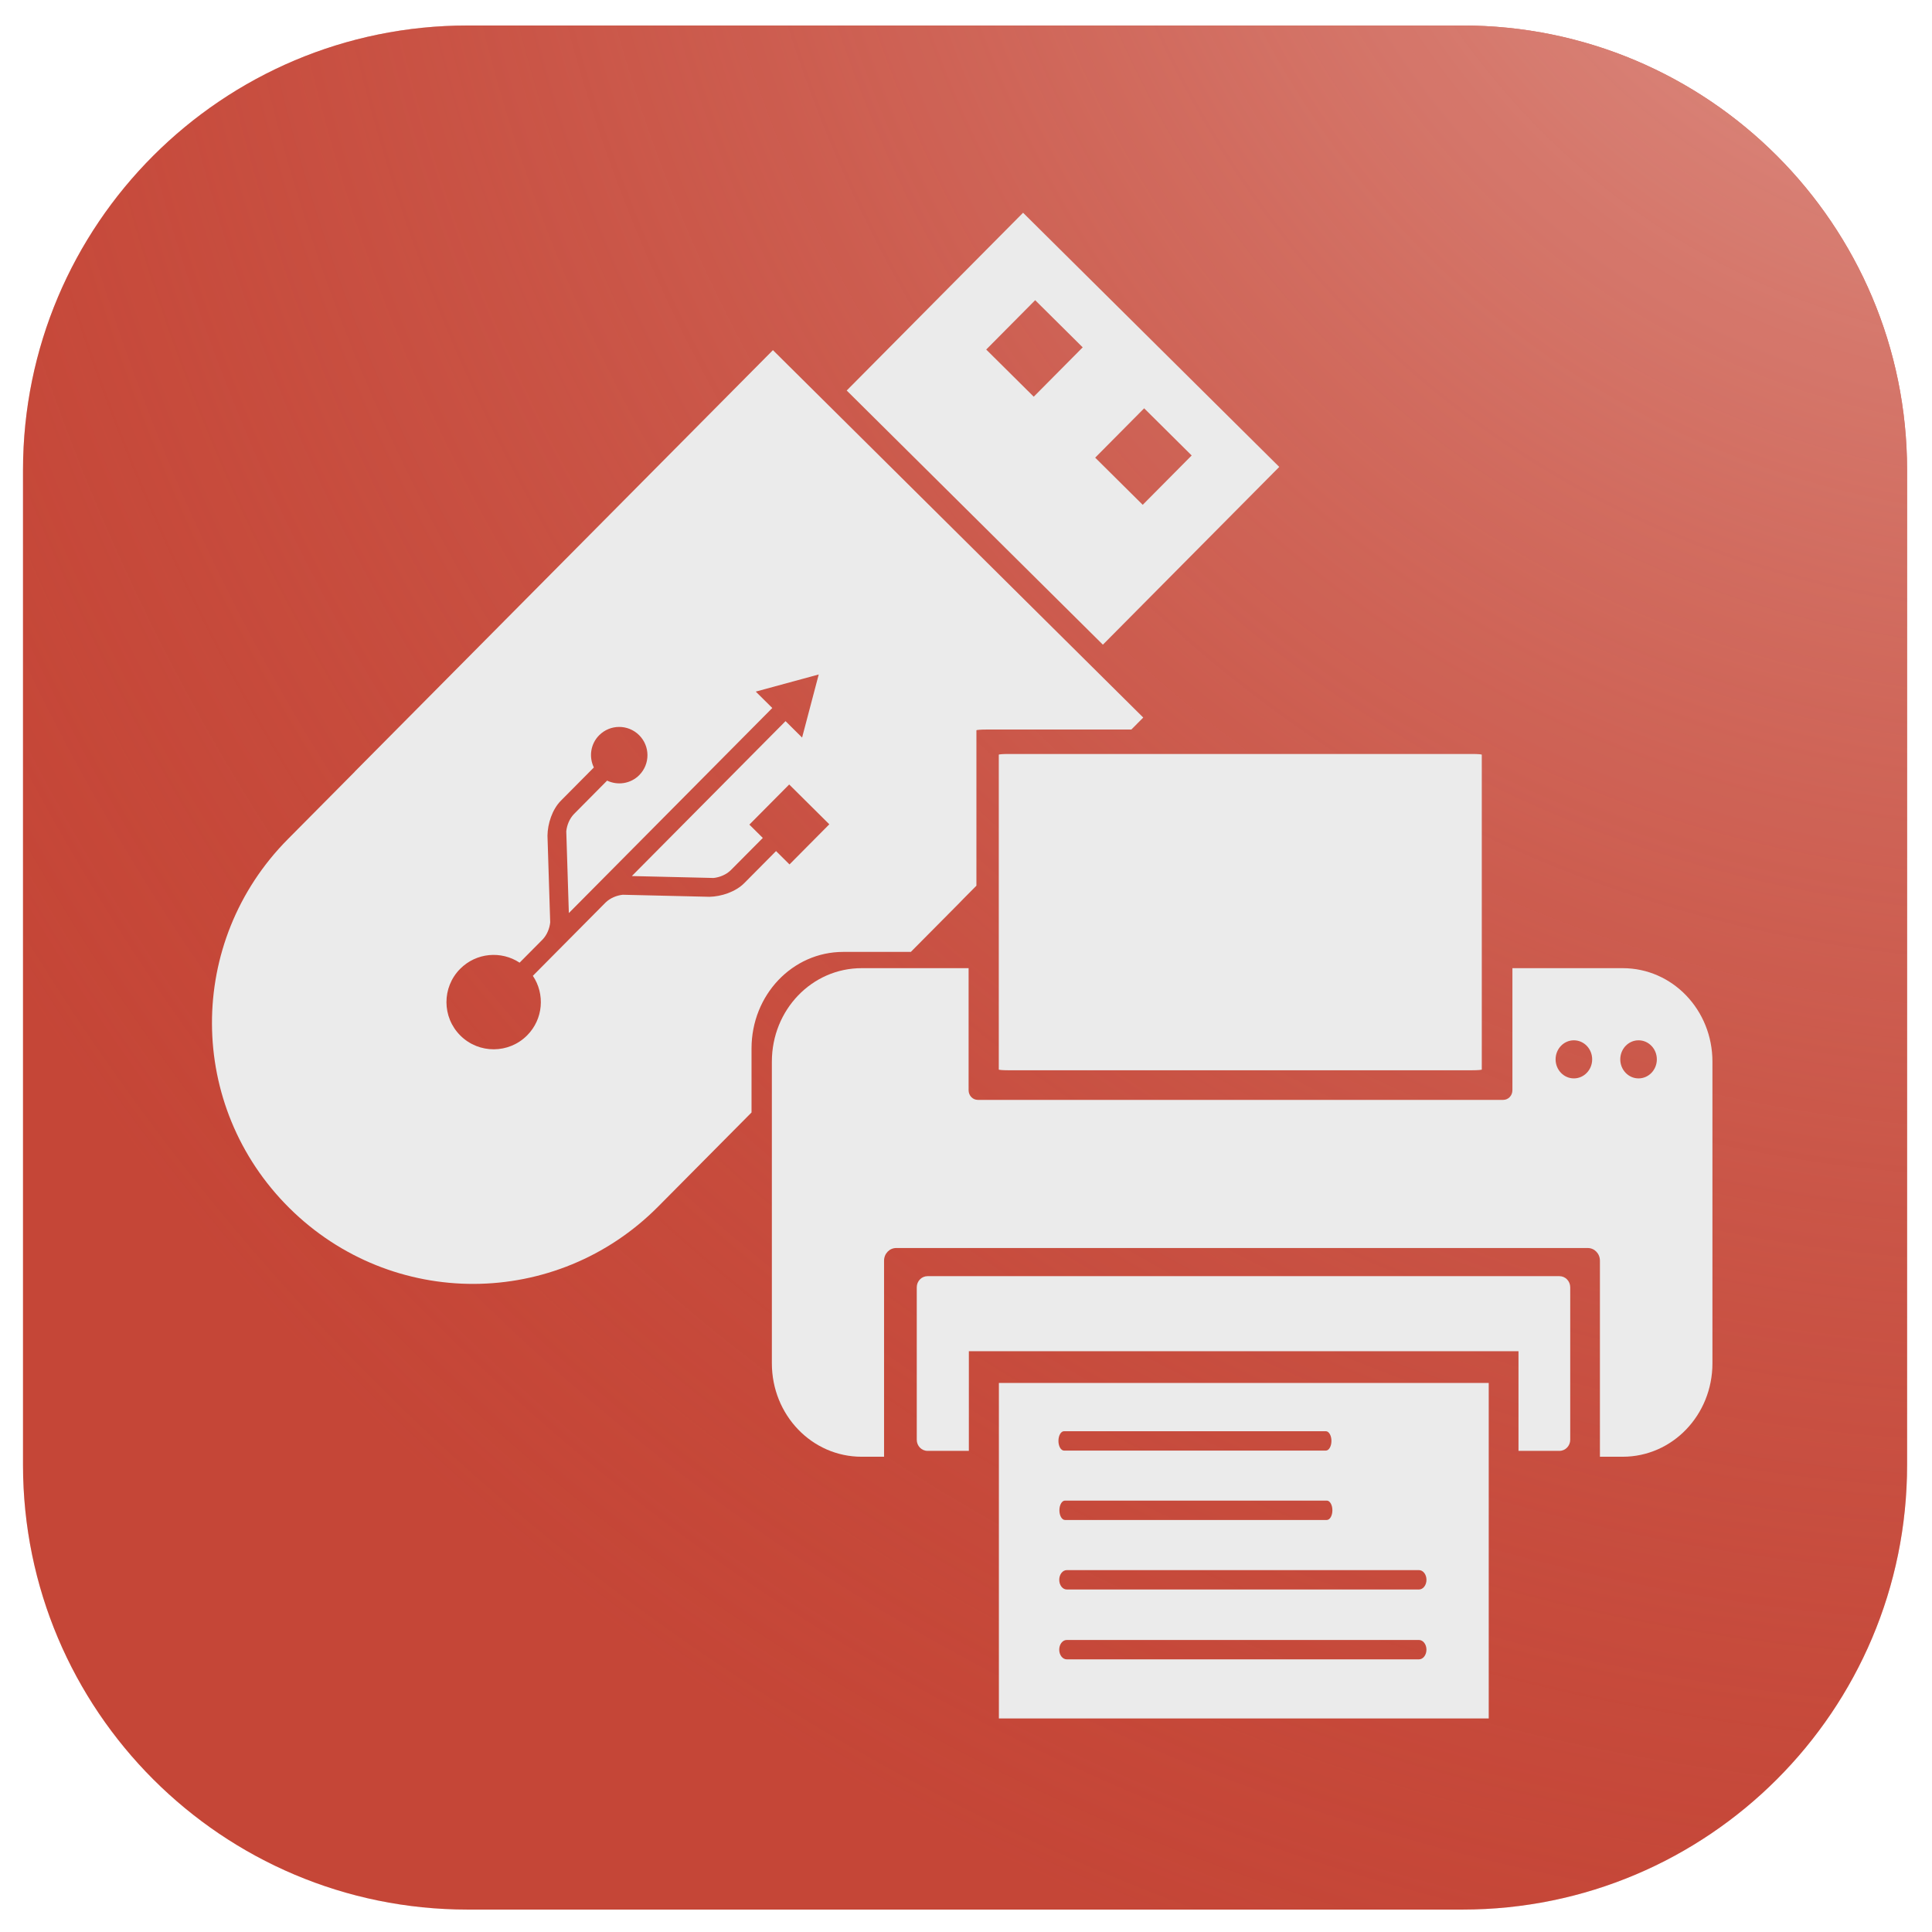
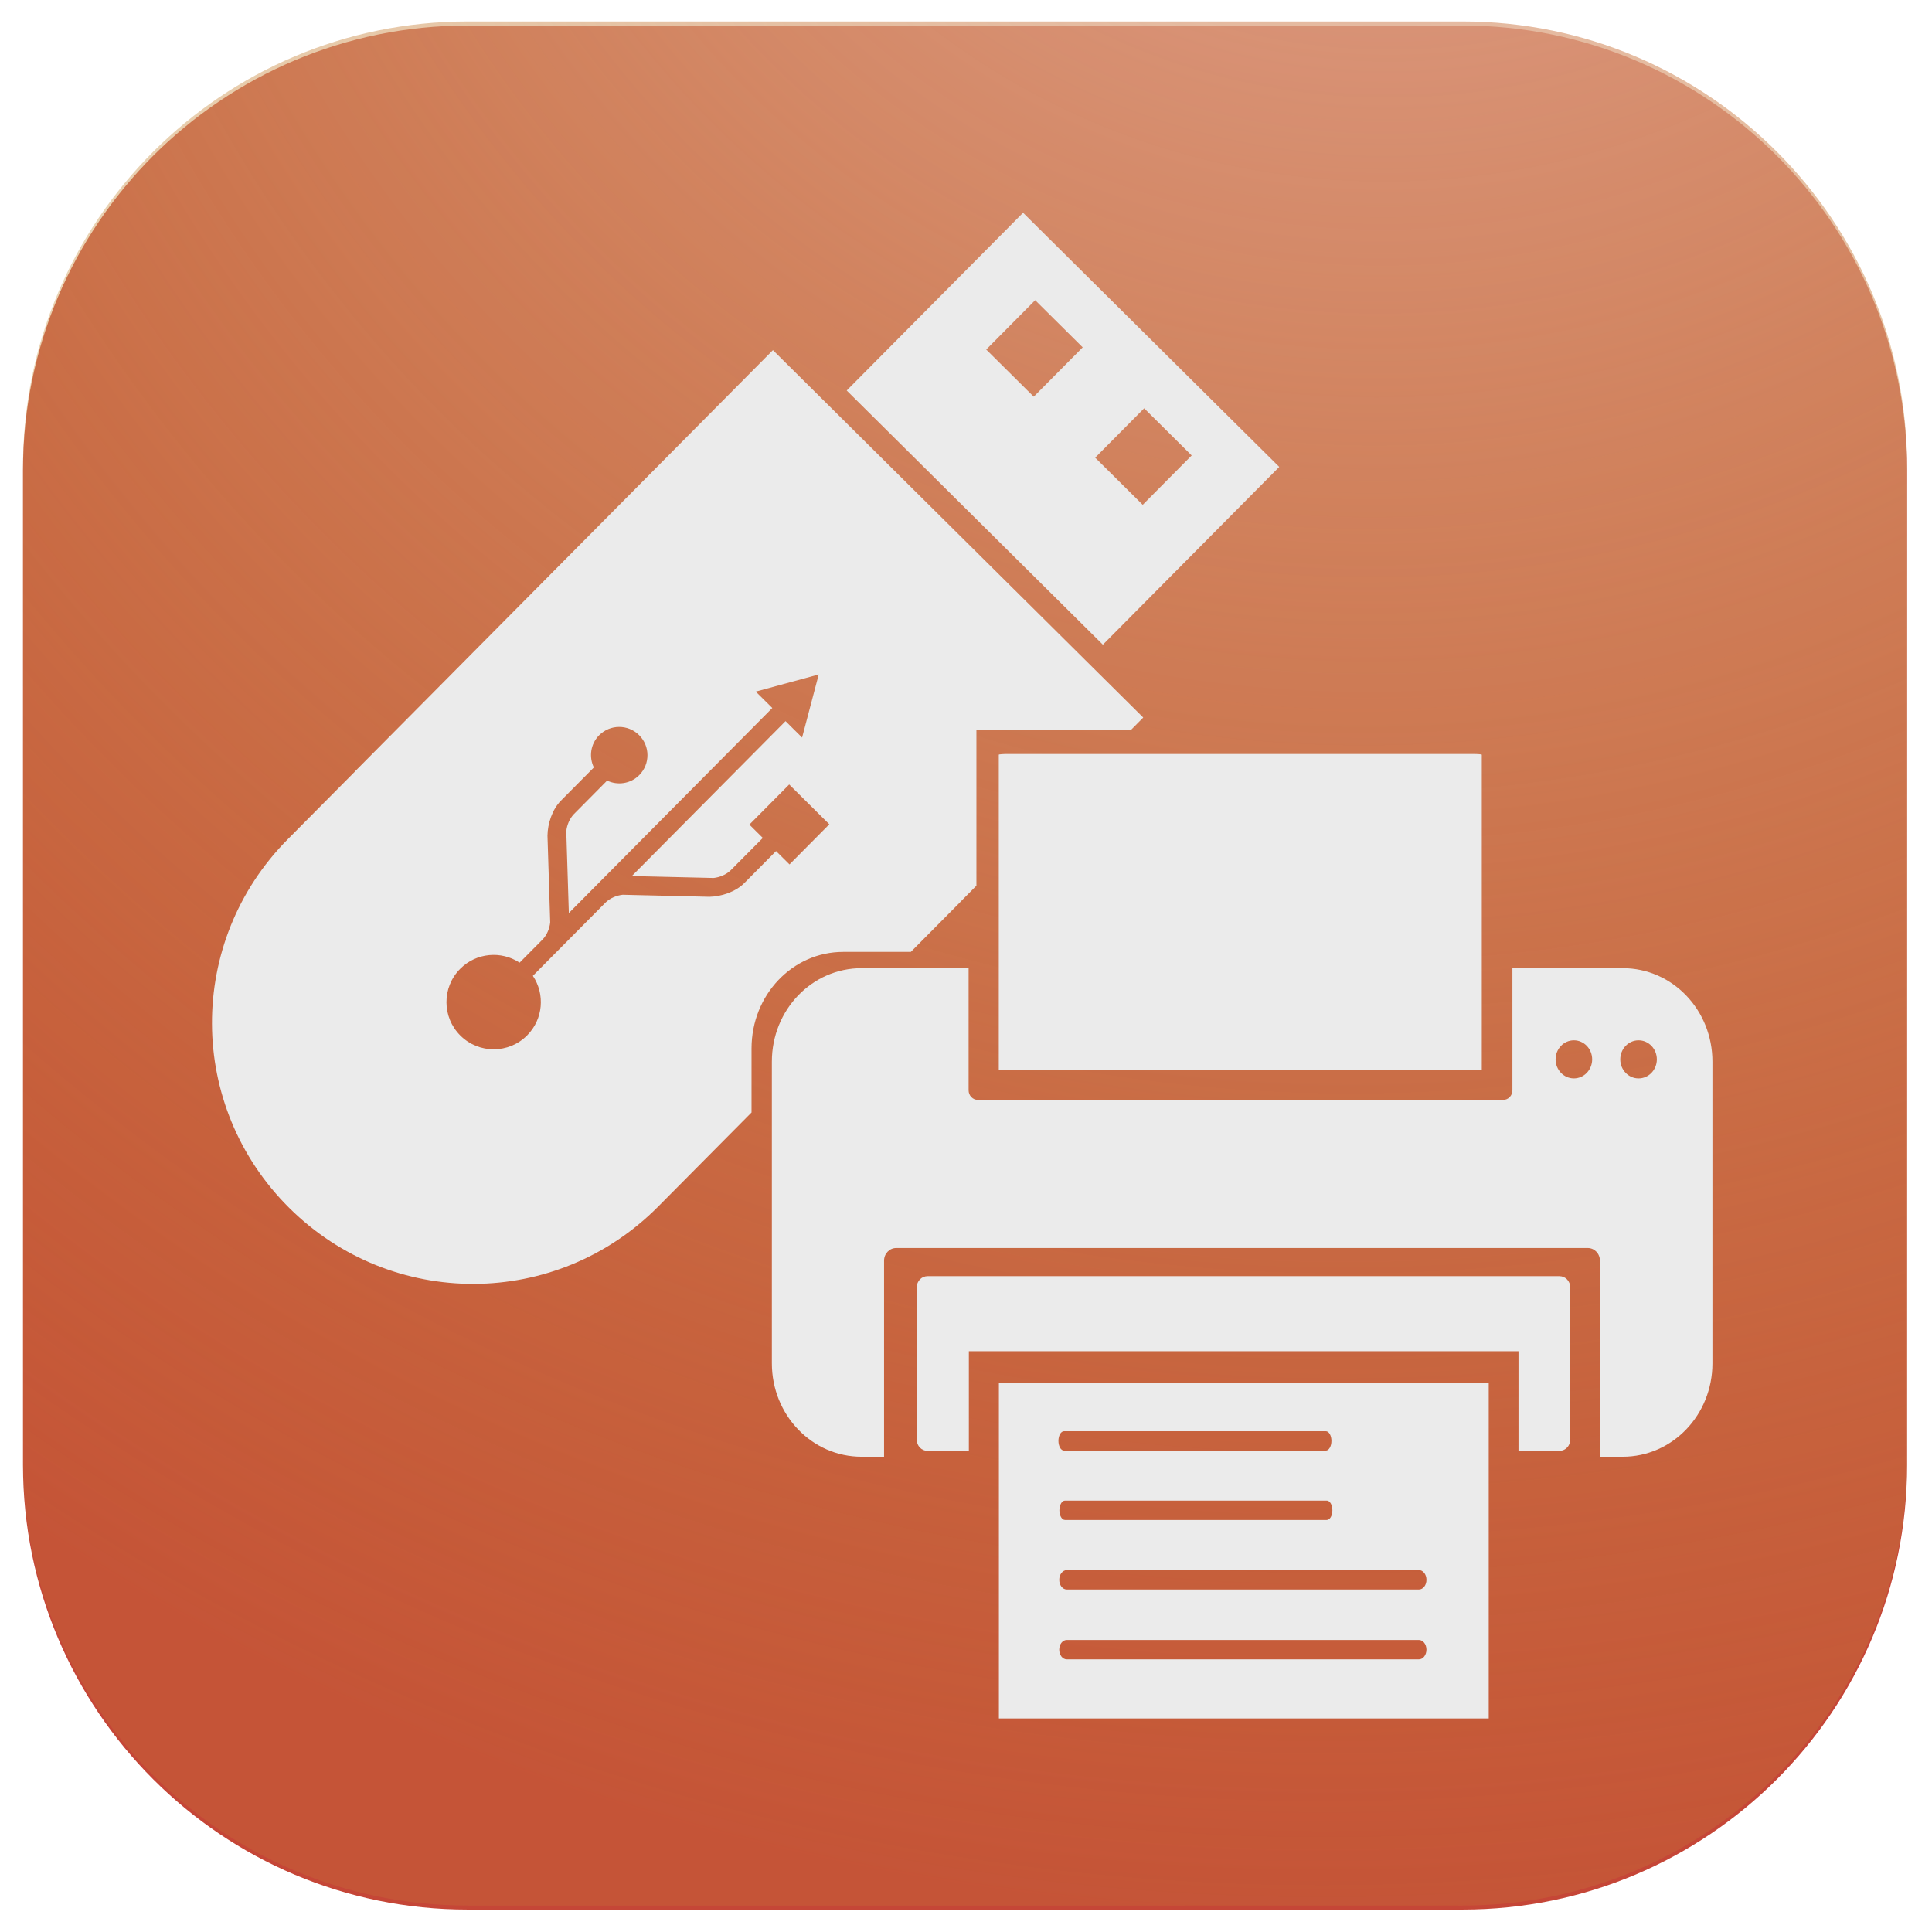
<svg xmlns="http://www.w3.org/2000/svg" xmlns:xlink="http://www.w3.org/1999/xlink" width="254mm" height="254mm" viewBox="0 0 254 254" version="1.1" id="svg8">
  <defs id="defs2">
    <linearGradient id="linearGradient833-1">
      <stop style="stop-color:#e6aba2;stop-opacity:1" offset="0" id="stop829" />
-       <stop style="stop-color:#c54637;stop-opacity:0.17" offset="1" id="stop831" />
+       <stop style="stop-color:#c59b37;stop-opacity:0.169" offset="1" id="stop831" />
    </linearGradient>
-     <radialGradient xlink:href="#linearGradient833-1" id="radialGradient832" cx="163.388" cy="160.074" fx="163.388" fy="160.074" r="123.85" gradientTransform="matrix(1.122363,-2.478482,2.355351,1.067426,-284.6207,216.4305)" gradientUnits="userSpaceOnUse" />
+     <radialGradient xlink:href="#linearGradient833-1" id="radialGradient832" cx="156.921" cy="125.028" fx="156.921" fy="125.028" r="123.85" gradientTransform="matrix(1.122363,-2.478482,2.355351,1.067426,-284.6207,215.9013)" gradientUnits="userSpaceOnUse" />
  </defs>
  <g id="layer1" transform="translate(0,-43)">
    <rect style="fill:#c54637;fill-opacity:0.995;stroke-width:0.377" id="rect12" width="247.7" height="247.7" x="3.024" y="46.352" rx="58.459" />
-     <rect style="fill:url(#radialGradient832);fill-opacity:1;stroke-width:0.377" id="rect12-1" width="247.7" height="247.7" x="3.024" y="46.352" rx="58.459" />
+     <rect style="fill:url(#radialGradient832);fill-opacity:1;stroke-width:0.377" id="rect12-1" width="247.7" height="247.7" x="3.024" y="45.822" rx="58.459" />
    <path style="opacity:1;fill:#ebebeb;fill-opacity:1;stroke:none;stroke-width:2.613;stroke-miterlimit:4;stroke-dasharray:none;stroke-opacity:1" d="m 131.324,224.817 v 44.107 h 64.399 v -44.107 z m 8.565,6.345 h 34.419 c 0.408,0 0.736,0.569 0.736,1.274 0,0.706 -0.328,1.273 -0.736,1.273 h -34.419 c -0.408,0 -0.736,-0.567 -0.736,-1.273 0,-0.706 0.328,-1.274 0.736,-1.274 z m 0.127,9.122 h 34.418 c 0.408,0 0.736,0.568 0.736,1.274 0,0.706 -0.328,1.273 -0.736,1.273 h -34.418 c -0.408,0 -0.736,-0.568 -0.736,-1.273 0,-0.706 0.328,-1.274 0.736,-1.274 z m 0.233,9.14 h 46.3 c 0.548,0 0.989,0.569 0.989,1.274 0,0.706 -0.441,1.273 -0.989,1.273 h -46.3 c -0.548,0 -0.99,-0.568 -0.99,-1.273 0,-0.705 0.442,-1.274 0.99,-1.274 z m -0.003,9.183 h 4.5e-4 46.299 c 0.548,0 0.99,0.569 0.99,1.274 0,0.706 -0.442,1.274 -0.99,1.274 h -46.299 c -0.548,0 -0.99,-0.568 -0.99,-1.274 0,-0.705 0.441,-1.274 0.989,-1.274 z" id="path836" />
    <path style="opacity:1;fill:#ebebeb;fill-opacity:1;stroke:none;stroke-width:2.629;stroke-miterlimit:4;stroke-dasharray:none;stroke-opacity:1" d="m 121.948,210.777 c -0.788,0 -1.421,0.653 -1.421,1.464 v 20.041 c 0,0.811 0.633,1.464 1.421,1.464 h 5.428 v -13.099 h 72.261 v 13.099 h 5.379 c 0.787,0 1.421,-0.653 1.421,-1.464 V 212.241 c 0,-0.811 -0.634,-1.464 -1.421,-1.464 z" id="rect4922" />
    <path style="opacity:1;fill:#ebebeb;fill-opacity:1;stroke:none;stroke-width:9.53;stroke-linecap:round;stroke-miterlimit:4;stroke-dasharray:none;stroke-opacity:1" d="m 384.064,173.984 -207.758,209.404 0.025,0.027 -33.285,33.549 c -50.57,50.97 -50.248,132.713 0.723,183.283 50.971,50.57 132.718,50.248 183.287,-0.723 l 46.375,-46.742 v -31.787 c 0,-26.591 20.323,-47.998 45.566,-47.998 h 33.59 l 23.975,-24.164 c 0.681,-0.687 1.346,-1.381 2.01,-2.078 l 6.605,-6.658 v -77.201 c 0,-0.216 2.154,-0.389 4.83,-0.389 h 72.154 l 5.912,-5.959 z m 22.762,161.154 -8.271,31.352 -8.225,-8.16 -76.371,76.975 40.654,0.955 c 3.028,-0.345 6.17,-1.614 8.477,-3.836 11.791,-11.884 15.947,-16.055 15.947,-16.055 l -6.676,-6.623 19.783,-19.939 19.939,19.781 -19.783,19.939 -6.686,-6.631 -15.74,15.873 c -4.428,4.464 -11.519,6.715 -17.342,6.844 h -0.002 c -0.136,-0.008 -43.117,-1.014 -43.117,-1.014 -3.023,0.341 -6.155,1.607 -8.461,3.816 l -24.852,25.049 c -0.03,0.034 -0.06,0.06 -0.09,0.09 l -11.234,11.324 c 6.105,9.089 5.176,21.51 -2.828,29.578 -9.124,9.196 -23.976,9.253 -33.172,0.129 -9.194,-9.121 -9.253,-23.972 -0.129,-33.168 8.003,-8.066 20.41,-9.097 29.541,-3.07 l 11.438,-11.527 c 2.199,-2.325 3.445,-5.468 3.766,-8.494 0,0 -1.345,-42.978 -1.354,-43.111 -0.008,-0.349 0.007,-0.173 0.004,-0.006 0.083,-5.824 2.273,-12.93 6.701,-17.393 l 16.342,-16.465 c -2.526,-5.209 -1.694,-11.644 2.621,-15.994 5.46,-5.503 14.352,-5.54 19.859,-0.076 5.505,5.461 5.542,14.358 0.082,19.861 -4.316,4.35 -10.746,5.228 -15.979,2.74 -1.99,2.013 -7.403,7.477 -16.523,16.67 -2.202,2.325 -3.444,5.477 -3.766,8.508 l 1.277,40.637 101.092,-101.895 -8.213,-8.148 z" transform="matrix(0.2645833,0,0,0.2645833,0,43)" id="rect1462" />
    <path style="opacity:1;fill:#ebebeb;fill-opacity:1;stroke:none;stroke-width:2.671;stroke-linecap:round;stroke-miterlimit:4;stroke-dasharray:none;stroke-opacity:1" d="m 134.503,70.97 -23.187,23.371 33.68,33.415 23.187,-23.371 z m 1.591,11.496 6.249,6.2 -6.437,6.488 -6.249,-6.2 z m 14.327,14.214 6.249,6.2 -6.437,6.488 -6.249,-6.2 z" id="rect1462-7" />
    <path style="opacity:1;fill:#ebebeb;fill-opacity:1;stroke:none;stroke-width:2.657;stroke-miterlimit:4;stroke-dasharray:none;stroke-opacity:0.194" d="m 113.278,170.285 c -6.538,0 -11.801,5.482 -11.801,12.291 v 39.651 c 0,6.809 5.263,12.291 11.801,12.291 h 2.949 v -25.777 c 0,-0.922 0.712,-1.664 1.598,-1.664 h 90.919 c 0.885,0 1.598,0.742 1.598,1.664 v 25.777 h 2.991 c 6.538,0 11.801,-5.482 11.801,-12.291 v -39.651 c 0,-6.809 -5.263,-12.291 -11.801,-12.291 H 198.837 v 16.052 c 0,0.701 -0.541,1.264 -1.214,1.264 h -69.067 c -0.673,0 -1.214,-0.564 -1.214,-1.264 v -16.052 z m 93.64,9.484 a 2.404,2.504 0 0 1 2.404,2.504 2.404,2.504 0 0 1 -2.404,2.504 2.404,2.504 0 0 1 -2.404,-2.504 2.404,2.504 0 0 1 2.404,-2.504 z m 8.503,0 a 2.404,2.504 0 0 1 2.404,2.504 2.404,2.504 0 0 1 -2.404,2.504 2.404,2.504 0 0 1 -2.404,-2.504 2.404,2.504 0 0 1 2.404,-2.504 z" id="rect4844-7" />
    <rect style="opacity:1;fill:#ebebeb;fill-opacity:1;stroke:none;stroke-width:2.818;stroke-miterlimit:4;stroke-dasharray:none;stroke-opacity:0.996" id="rect5004-1" width="63.5" height="41.58" x="131.31" y="142.126" rx="1.221" ry="0.095" />
  </g>
</svg>
